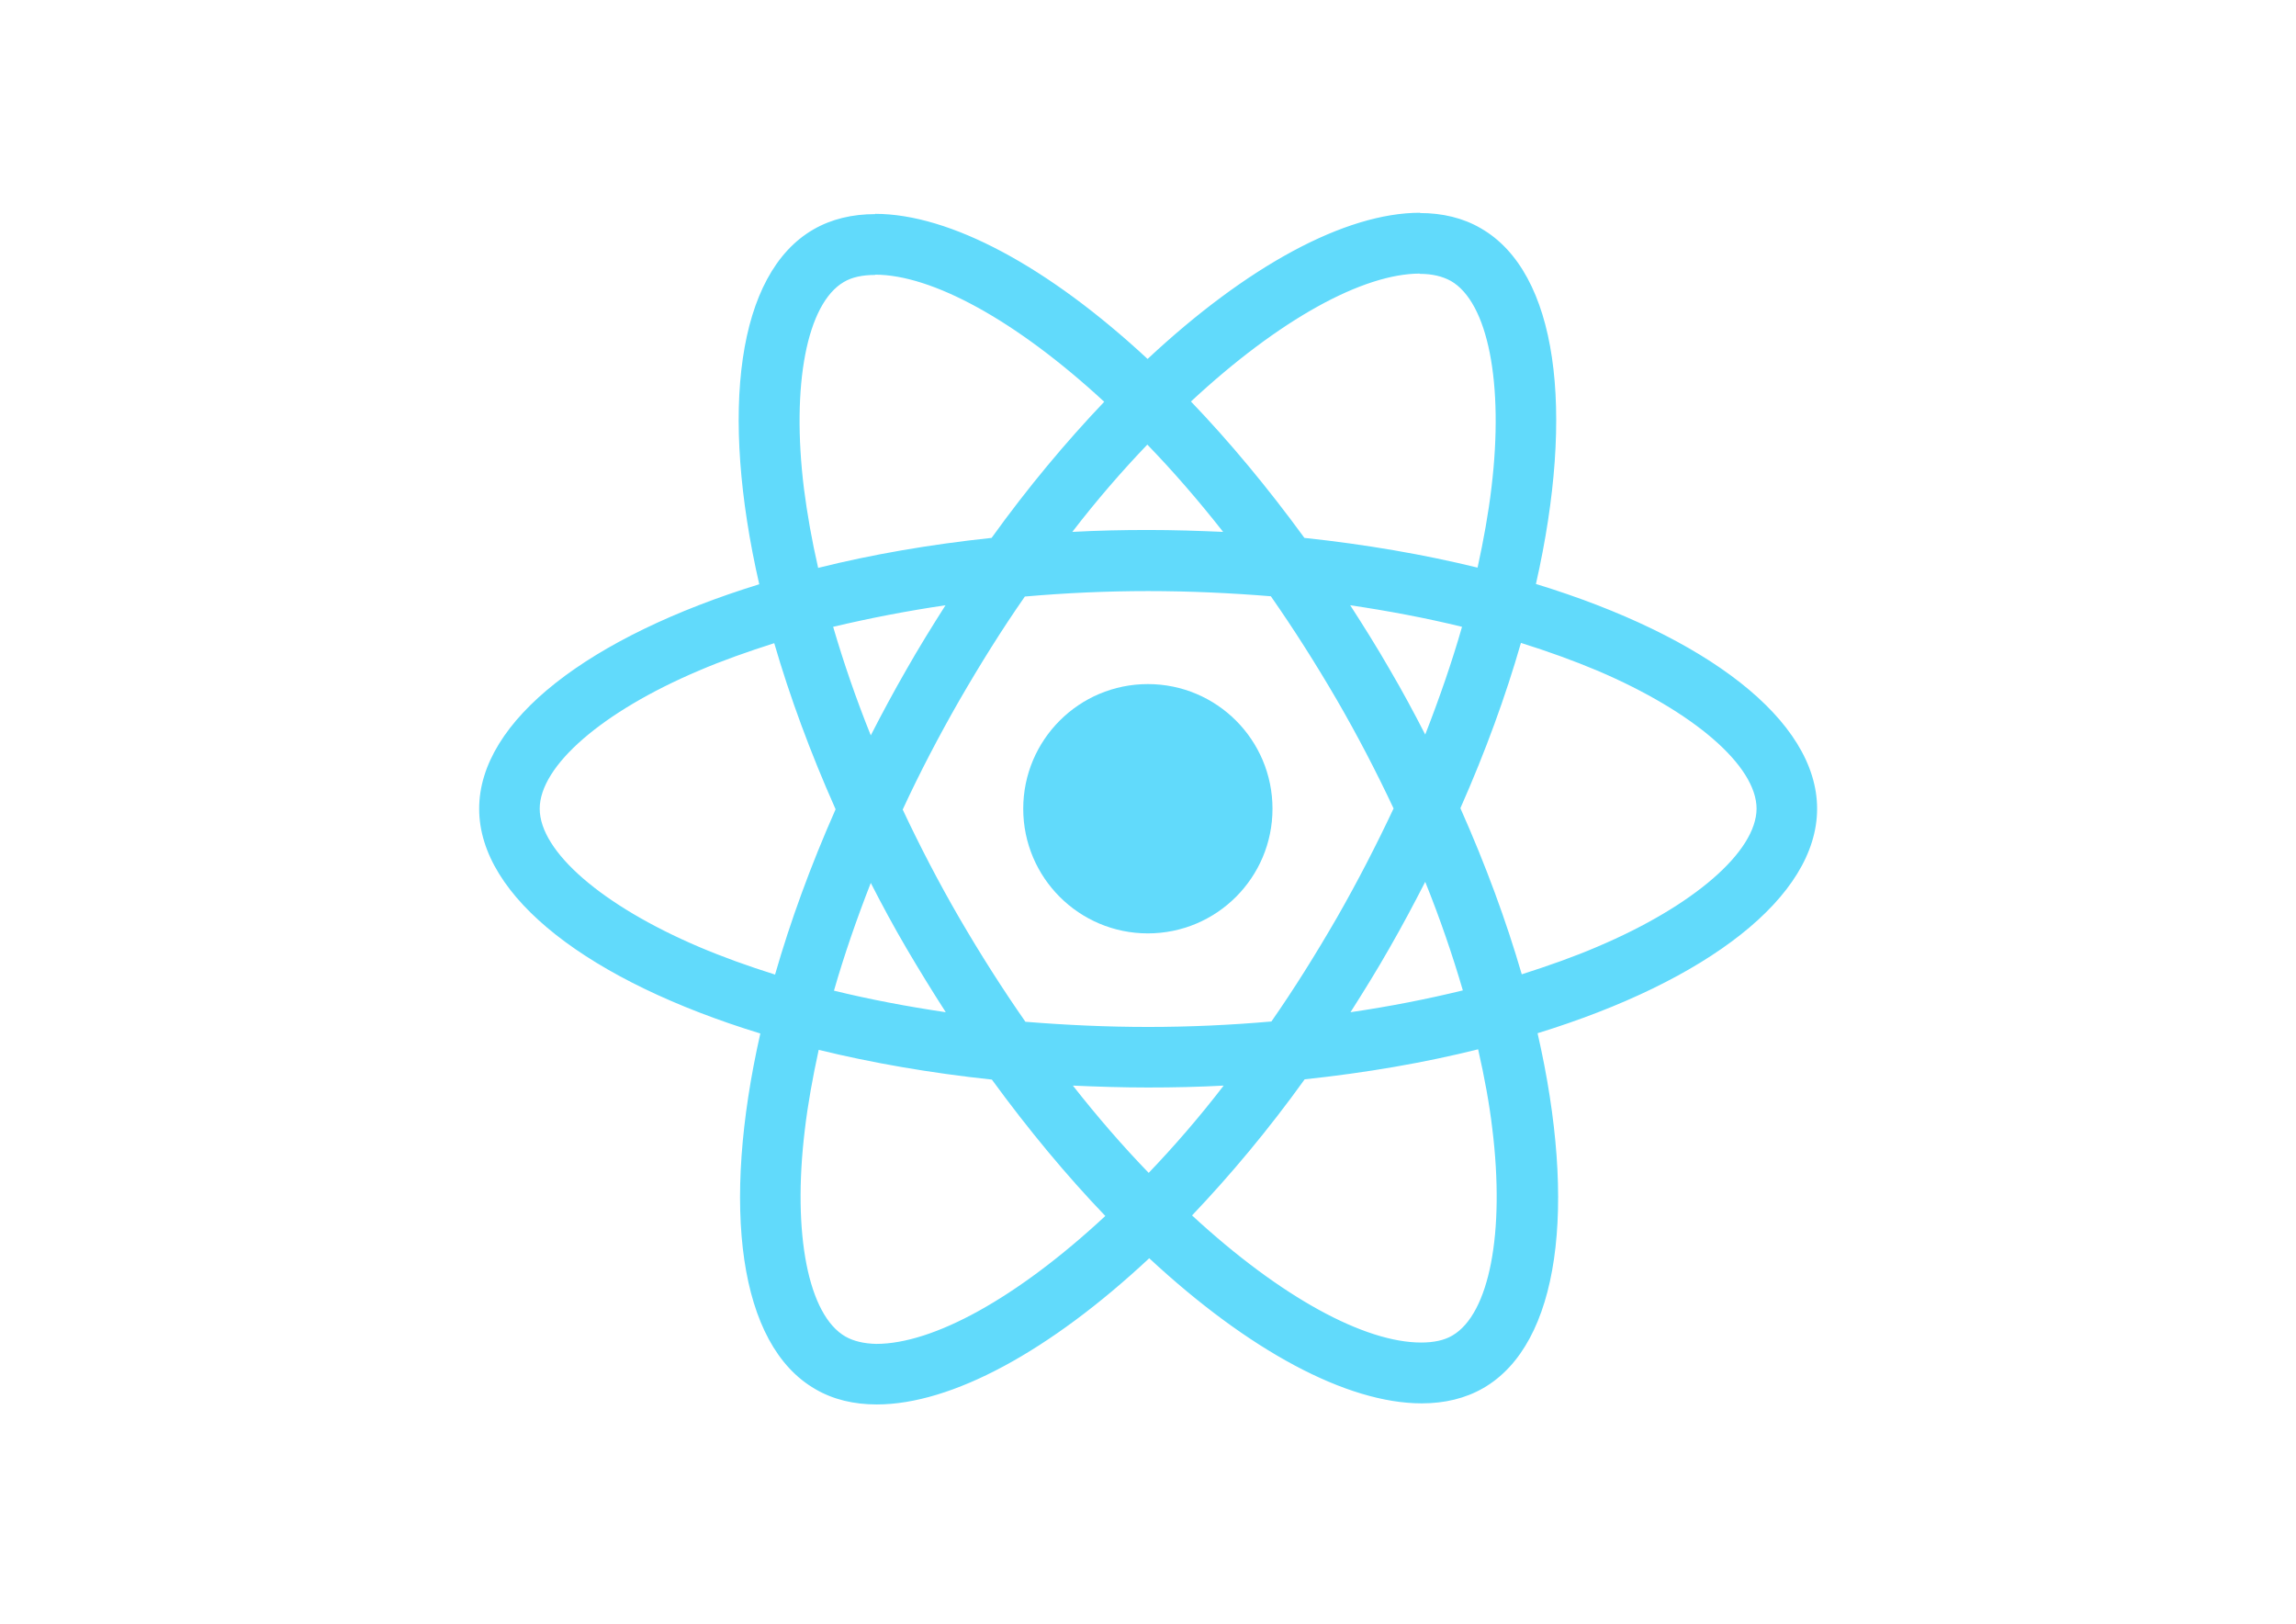
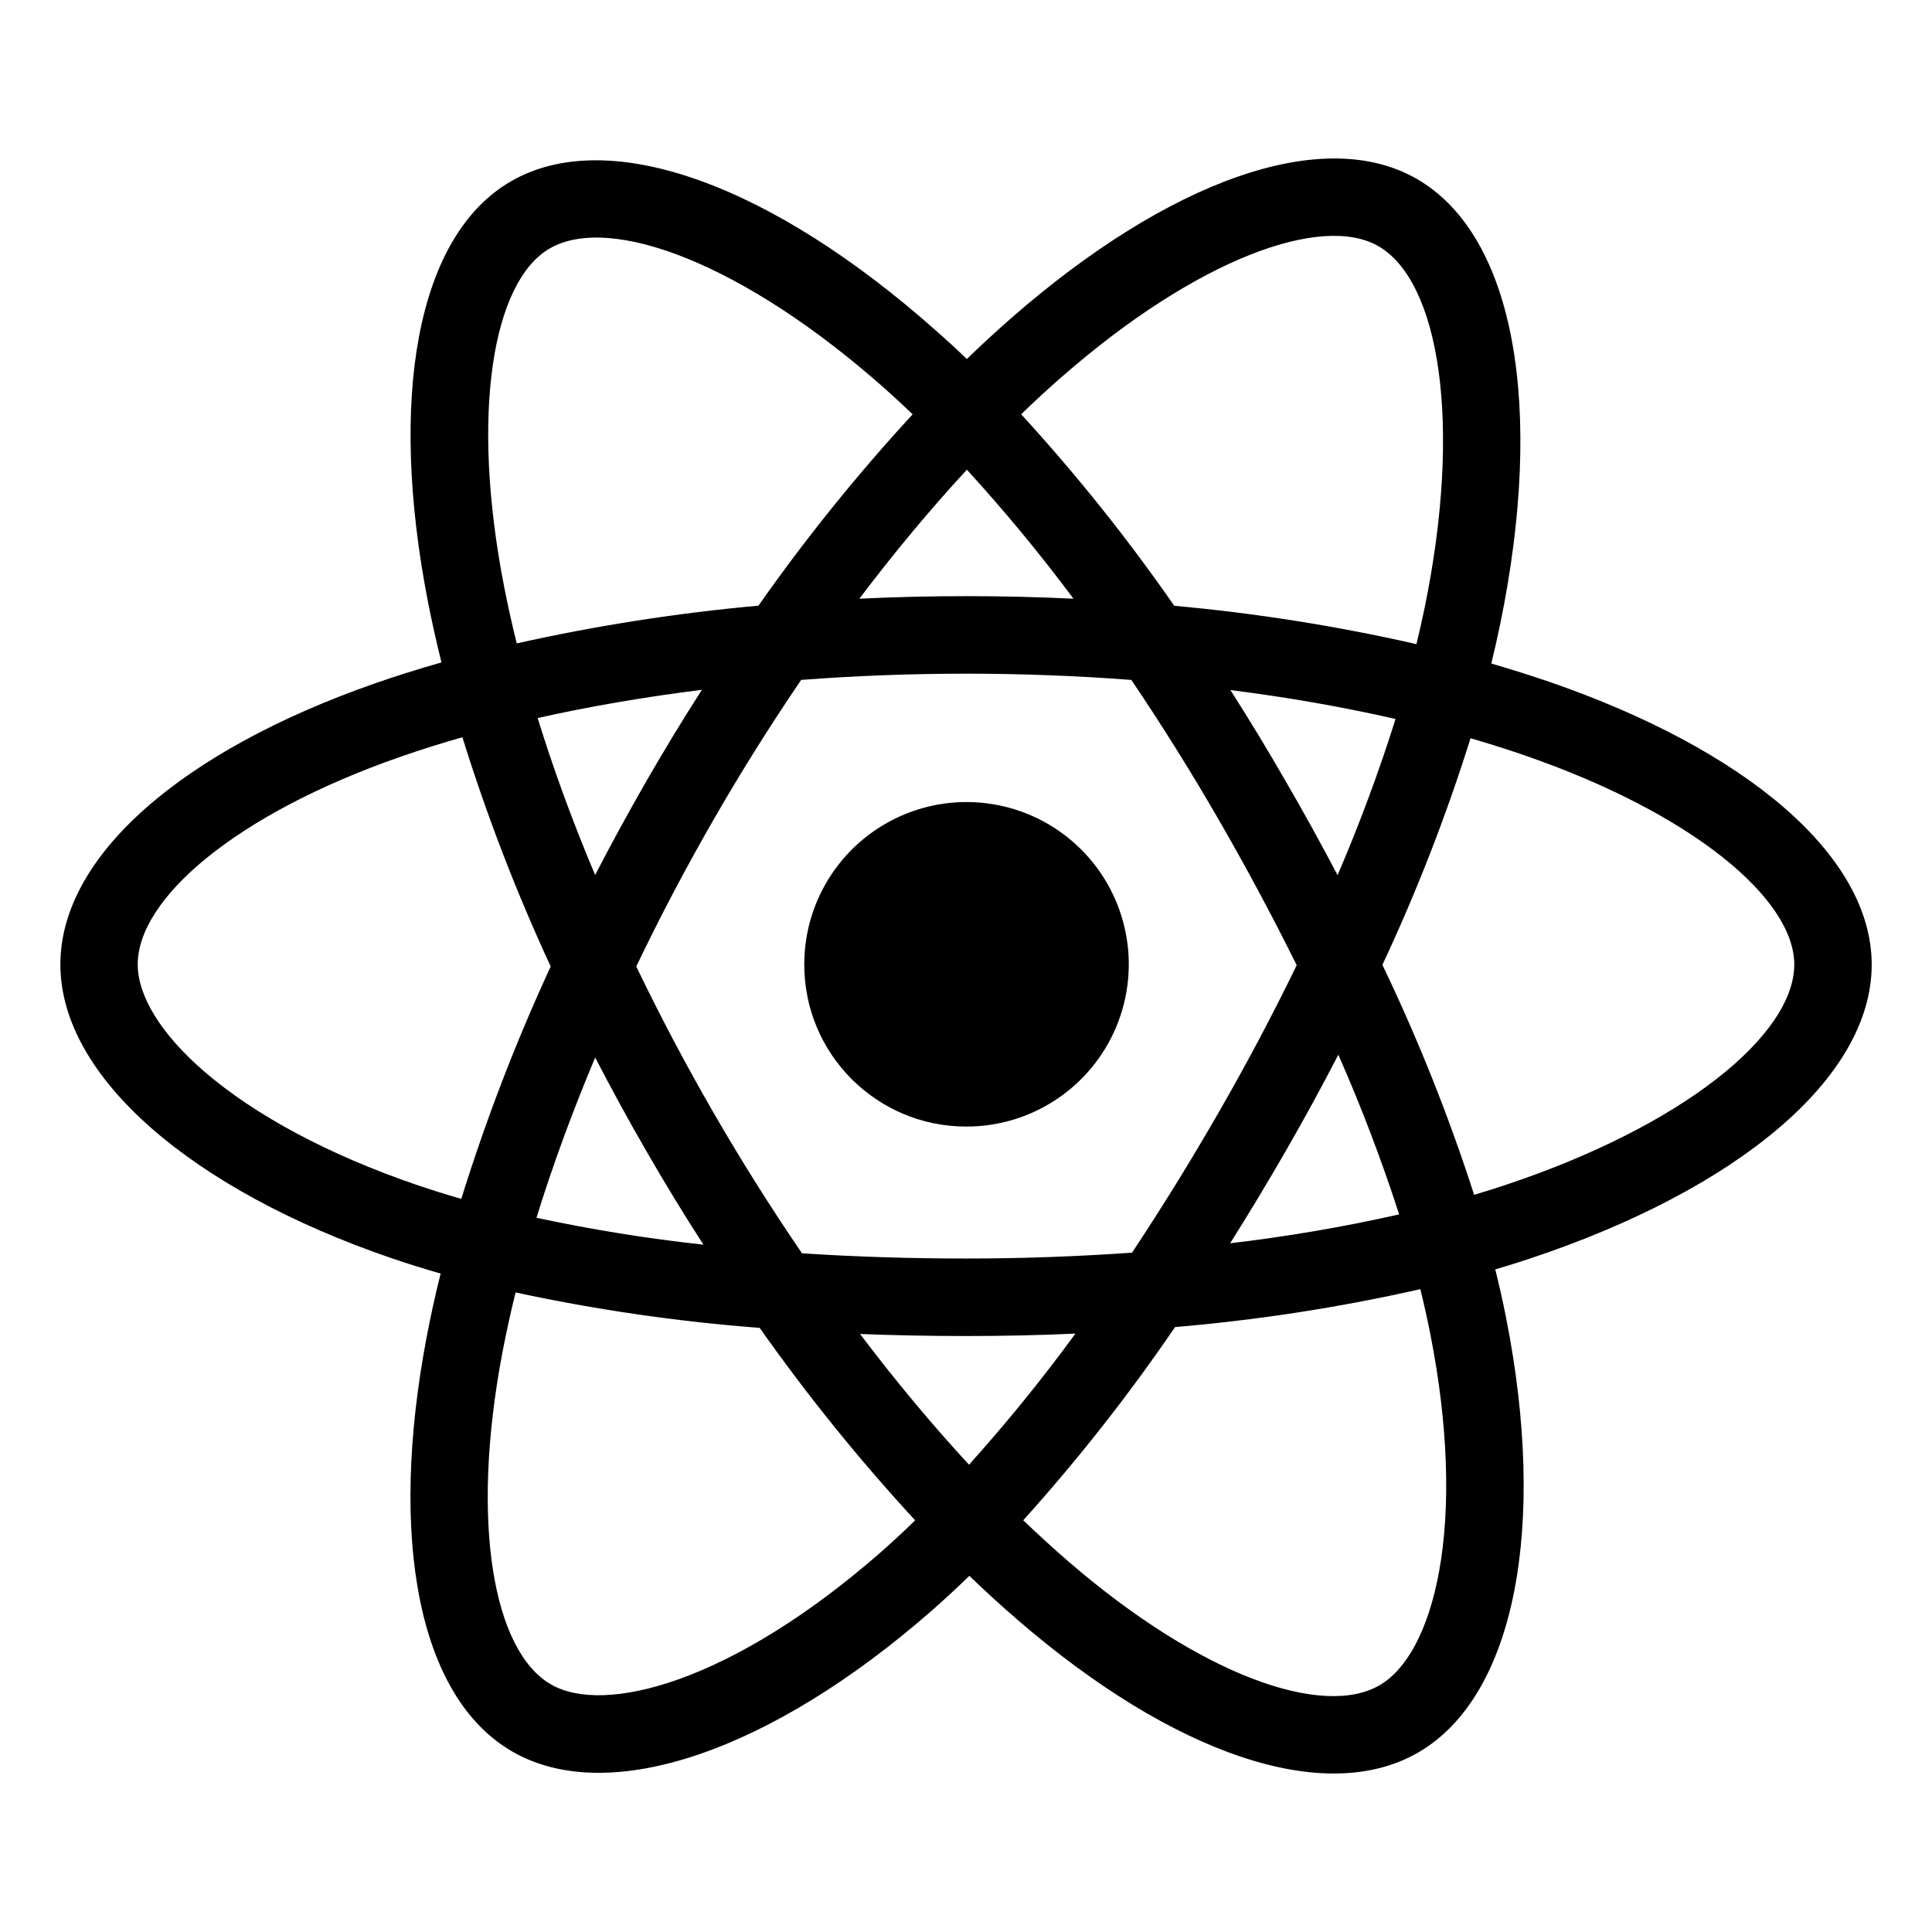
- <svg xmlns="http://www.w3.org/2000/svg" viewBox="0 0 841.9 595.3">
-   <g fill="#61DAFB">
-     <path d="M666.3 296.5c0-32.5-40.7-63.3-103.1-82.4 14.4-63.6 8-114.2-20.2-130.4-6.5-3.8-14.1-5.6-22.4-5.6v22.3c4.6 0 8.3.9 11.4 2.6 13.6 7.8 19.5 37.5 14.9 75.7-1.1 9.4-2.9 19.3-5.1 29.4-19.6-4.8-41-8.5-63.5-10.9-13.5-18.5-27.5-35.3-41.6-50 32.6-30.3 63.2-46.9 84-46.9V78c-27.5 0-63.5 19.6-99.9 53.6-36.4-33.8-72.4-53.2-99.9-53.2v22.3c20.7 0 51.4 16.5 84 46.6-14 14.7-28 31.4-41.3 49.9-22.6 2.4-44 6.1-63.6 11-2.3-10-4-19.7-5.2-29-4.7-38.2 1.1-67.9 14.6-75.8 3-1.8 6.9-2.6 11.5-2.6V78.5c-8.4 0-16 1.8-22.6 5.6-28.1 16.2-34.4 66.7-19.9 130.1-62.2 19.2-102.7 49.9-102.7 82.3 0 32.5 40.7 63.3 103.1 82.4-14.4 63.6-8 114.2 20.2 130.4 6.5 3.8 14.1 5.6 22.5 5.6 27.5 0 63.5-19.6 99.9-53.6 36.4 33.8 72.4 53.2 99.9 53.2 8.4 0 16-1.8 22.6-5.6 28.1-16.2 34.4-66.7 19.9-130.1 62-19.1 102.5-49.9 102.5-82.3zm-130.2-66.7c-3.7 12.9-8.3 26.2-13.5 39.5-4.1-8-8.4-16-13.1-24-4.6-8-9.5-15.8-14.4-23.4 14.2 2.1 27.9 4.7 41 7.9zm-45.8 106.5c-7.8 13.5-15.8 26.3-24.1 38.2-14.9 1.3-30 2-45.2 2-15.1 0-30.2-.7-45-1.9-8.3-11.9-16.4-24.6-24.2-38-7.6-13.1-14.5-26.4-20.8-39.8 6.2-13.4 13.2-26.8 20.7-39.9 7.8-13.5 15.8-26.3 24.1-38.2 14.9-1.3 30-2 45.2-2 15.1 0 30.2.7 45 1.9 8.3 11.9 16.4 24.6 24.2 38 7.6 13.1 14.5 26.4 20.8 39.8-6.3 13.4-13.2 26.8-20.7 39.9zm32.3-13c5.4 13.4 10 26.8 13.8 39.8-13.1 3.2-26.9 5.9-41.2 8 4.9-7.7 9.8-15.6 14.4-23.7 4.6-8 8.9-16.1 13-24.1zM421.2 430c-9.3-9.6-18.6-20.3-27.8-32 9 .4 18.2.7 27.5.7 9.4 0 18.7-.2 27.8-.7-9 11.7-18.3 22.4-27.5 32zm-74.4-58.9c-14.2-2.1-27.9-4.7-41-7.9 3.7-12.9 8.3-26.2 13.5-39.5 4.1 8 8.4 16 13.1 24 4.7 8 9.5 15.8 14.4 23.4zM420.7 163c9.3 9.6 18.6 20.3 27.8 32-9-.4-18.2-.7-27.5-.7-9.4 0-18.7.2-27.8.7 9-11.7 18.3-22.4 27.5-32zm-74 58.9c-4.9 7.7-9.8 15.6-14.4 23.7-4.6 8-8.9 16-13 24-5.4-13.4-10-26.8-13.8-39.8 13.1-3.1 26.9-5.8 41.2-7.9zm-90.5 125.2c-35.4-15.1-58.3-34.9-58.3-50.6 0-15.7 22.9-35.6 58.3-50.6 8.6-3.7 18-7 27.7-10.1 5.7 19.6 13.2 40 22.5 60.9-9.2 20.8-16.6 41.1-22.2 60.6-9.9-3.1-19.3-6.5-28-10.2zM310 490c-13.6-7.8-19.5-37.5-14.9-75.7 1.1-9.4 2.9-19.3 5.1-29.4 19.6 4.8 41 8.5 63.5 10.9 13.5 18.5 27.5 35.3 41.6 50-32.6 30.3-63.2 46.9-84 46.9-4.5-.1-8.3-1-11.3-2.7zm237.2-76.2c4.7 38.2-1.1 67.9-14.6 75.8-3 1.8-6.9 2.6-11.5 2.6-20.7 0-51.4-16.5-84-46.6 14-14.7 28-31.4 41.3-49.9 22.6-2.4 44-6.1 63.6-11 2.3 10.1 4.1 19.8 5.2 29.1zm38.5-66.7c-8.6 3.7-18 7-27.7 10.1-5.7-19.6-13.2-40-22.5-60.9 9.2-20.8 16.6-41.1 22.2-60.6 9.9 3.1 19.3 6.5 28.1 10.2 35.4 15.1 58.3 34.9 58.3 50.6-.1 15.7-23 35.6-58.4 50.6zM320.8 78.4z" />
-     <circle cx="420.9" cy="296.5" r="45.7" />
-     <path d="M520.5 78.1z" />
-   </g>
+ <svg xmlns="http://www.w3.org/2000/svg" height="800" viewBox="0 0 512 512" width="800">
+   <path d="m410.66 180.72q-7.67-2.62-15.45-4.88 1.29-5.25 2.38-10.56c11.7-56.9 4.05-102.74-22.06-117.83-25-14.48-66 .61-107.36 36.69q-6.1 5.34-11.95 11-3.9-3.76-8-7.36c-43.35-38.58-86.8-54.83-112.88-39.69-25 14.51-32.43 57.6-21.9 111.53q1.58 8 3.55 15.93c-6.15 1.75-12.09 3.62-17.77 5.6-50.76 17.75-83.22 45.58-83.22 74.44 0 29.82 34.84 59.72 87.77 77.85q6.44 2.19 13 4.07-2.13 8.49-3.77 17.17c-10 53-2.2 95.07 22.75 109.49 25.77 14.89 69-.41 111.14-37.31q5-4.38 10-9.25 6.32 6.11 13 11.86c40.8 35.18 81.09 49.39 106 34.93 25.75-14.94 34.12-60.14 23.25-115.13q-1.25-6.3-2.88-12.86 4.56-1.35 8.93-2.79c55-18.27 90.83-47.81 90.83-78-.02-29-33.52-57.01-85.36-74.9zm-129-81.08c35.43-30.91 68.55-43.11 83.65-34.39 16.07 9.29 22.32 46.75 12.22 95.88q-1 4.8-2.16 9.57a487.83 487.83 0 0 0 -64.18-10.16 481.27 481.27 0 0 0 -40.57-50.75q5.38-5.22 11.02-10.15zm-123.93 180.61q6.51 12.6 13.61 24.89 7.23 12.54 15.07 24.71a435.28 435.28 0 0 1 -44.24-7.13c4.24-13.72 9.46-27.97 15.56-42.47zm0-48.33c-6-14.19-11.08-28.15-15.25-41.63 13.7-3.07 28.3-5.58 43.52-7.48q-7.65 11.94-14.72 24.23t-13.58 24.88zm10.9 24.17q9.48-19.77 20.42-38.78 10.93-19 23.27-37.13c14.28-1.08 28.92-1.65 43.71-1.65s29.52.57 43.79 1.66q12.21 18.09 23.13 37t20.69 38.6q-9.64 19.84-20.64 38.94-10.91 19-23 37.24c-14.25 1-29 1.55-44 1.55s-29.47-.47-43.46-1.38q-12.43-18.19-23.46-37.29t-20.48-38.76zm172.12 48.91q7.25-12.58 13.92-25.49a440.41 440.41 0 0 1 16.12 42.32 434.44 434.44 0 0 1 -44.79 7.65q7.62-12.09 14.75-24.48zm13.72-73.07q-6.64-12.65-13.81-25-7-12.18-14.59-24.06c15.31 1.94 30 4.52 43.77 7.67a439.89 439.89 0 0 1 -15.37 41.39zm-98.24-107.45a439.75 439.75 0 0 1 28.25 34.18q-28.35-1.35-56.74 0c9.33-12.34 18.88-23.79 28.49-34.18zm-110.57-58.62c16.06-9.32 51.57 4 89 37.27 2.39 2.13 4.8 4.36 7.2 6.67a491.37 491.37 0 0 0 -40.86 50.71 499.12 499.12 0 0 0 -64.06 10q-1.83-7.36-3.3-14.82c-9.05-46.23-3.06-81.08 12.02-89.83zm-23.41 251.85q-6-1.71-11.85-3.71c-23.4-8-42.73-18.44-56-29.81-11.88-10.19-17.9-20.36-17.9-28.6 0-17.51 26.06-39.85 69.52-55q8.19-2.85 16.52-5.21a493.54 493.54 0 0 0 23.4 60.75 502.46 502.46 0 0 0 -23.69 61.58zm111.13 93.67c-18.63 16.32-37.29 27.89-53.74 33.72-14.78 5.23-26.55 5.38-33.66 1.27-15.14-8.75-21.44-42.54-12.85-87.86q1.53-8 3.5-16a480.85 480.85 0 0 0 64.69 9.39 501.2 501.2 0 0 0 41.2 51c-2.98 2.93-6.03 5.75-9.14 8.48zm23.42-23.22c-9.72-10.51-19.42-22.14-28.88-34.64q13.79.54 28.08.54c9.78 0 19.46-.21 29-.64a439.33 439.33 0 0 1 -28.2 34.74zm124.52 28.59c-2.86 15.44-8.61 25.74-15.72 29.86-15.13 8.78-47.48-2.63-82.36-32.72-4-3.44-8-7.13-12.07-11a484.54 484.54 0 0 0 40.23-51.2 477.84 477.84 0 0 0 65-10.05q1.47 5.94 2.6 11.64c4.81 24.3 5.5 46.28 2.32 63.47zm17.4-102.64c-2.62.87-5.32 1.71-8.06 2.53a483.26 483.26 0 0 0 -24.31-60.94 481.52 481.52 0 0 0 23.36-60.06c4.91 1.43 9.68 2.93 14.27 4.52 44.42 15.32 71.52 38 71.52 55.43 0 18.6-29.27 42.74-76.78 58.52z" />
+   <path d="m256 298.55a43 43 0 1 0 -42.86-43 42.91 42.91 0 0 0 42.86 43z" />
</svg>
